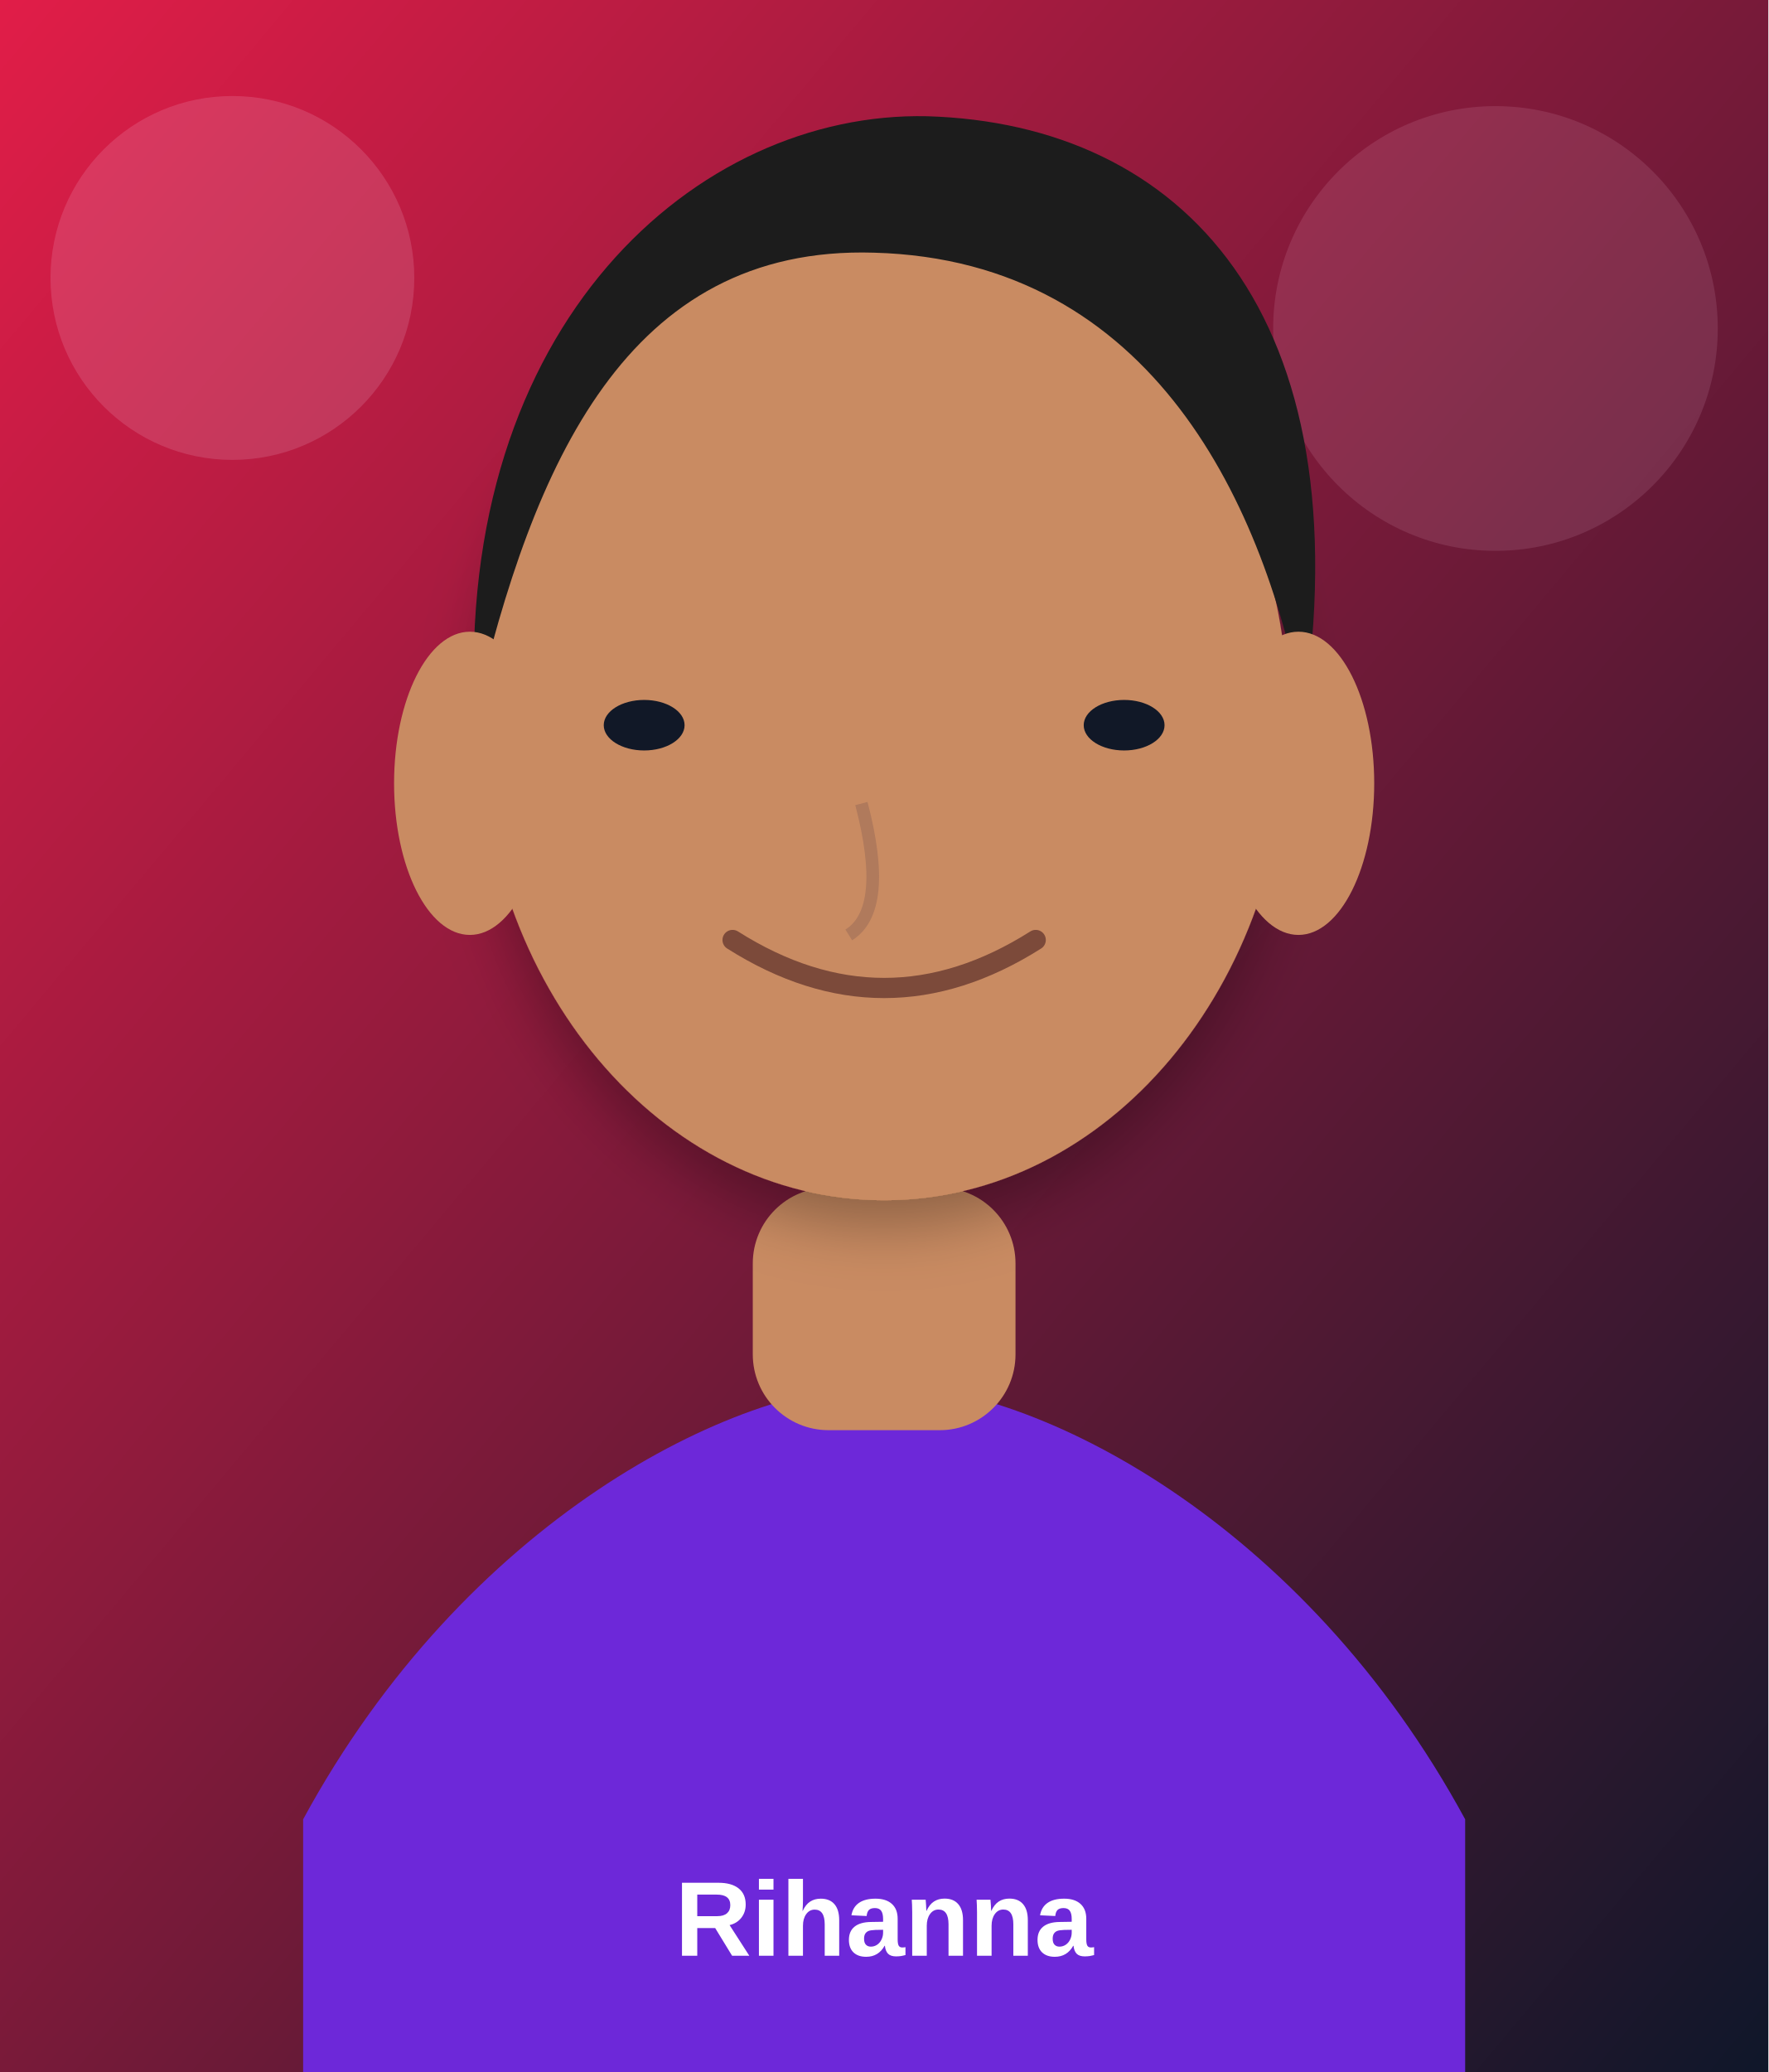
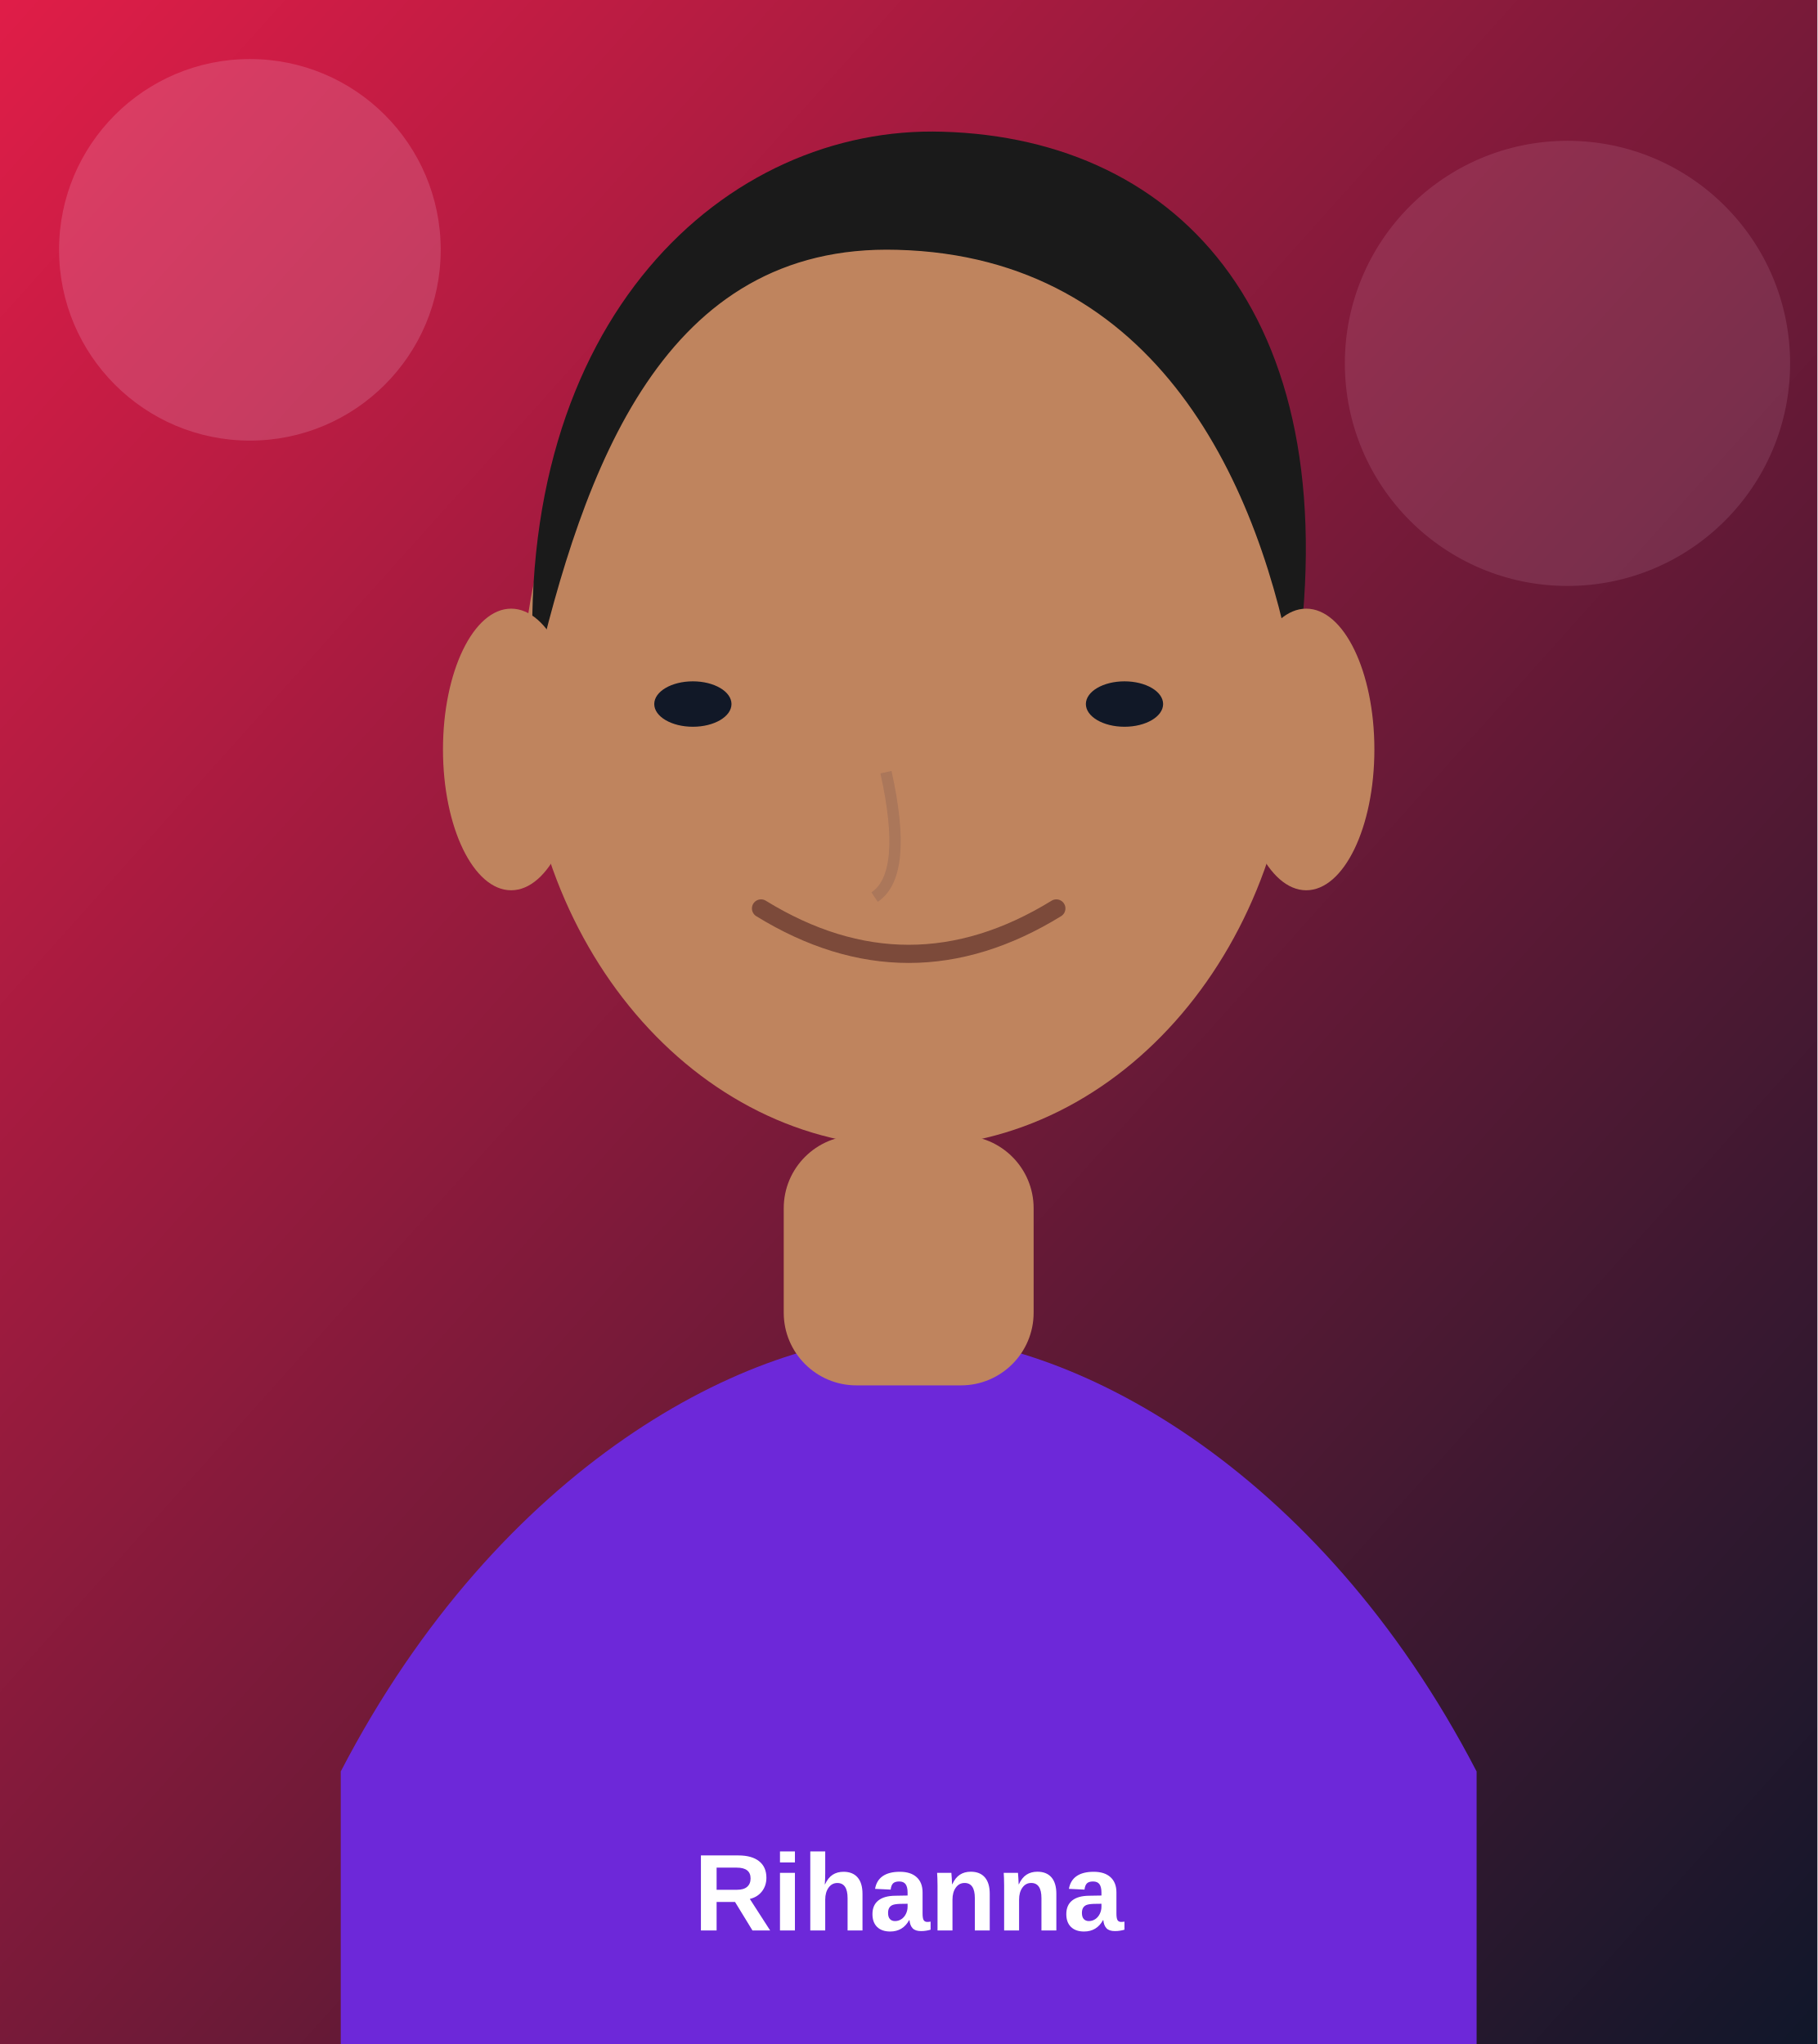
- <svg xmlns="http://www.w3.org/2000/svg" width="700" height="820" viewBox="0 0 700 820">
+ <svg xmlns="http://www.w3.org/2000/svg" width="800" height="900" viewBox="0 0 800 900">
  <defs>
-     <linearGradient id="g" x1="0" y1="0" x2="1" y2="1">
+     <linearGradient id="bg" x1="0" y1="0" x2="1" y2="1">
      <stop offset="0%" stop-color="#e11d48" />
      <stop offset="100%" stop-color="#0f172a" />
    </linearGradient>
-     <filter id="sh" x="-20%" y="-20%" width="140%" height="140%">
-       <feDropShadow dx="0" dy="10" stdDeviation="12" flood-opacity="0.30" />
-     </filter>
  </defs>
-   <rect width="700" height="820" fill="url(#g)" />
-   <circle cx="92" cy="110" r="72" fill="#fbcfe8" opacity="0.16" />
-   <circle cx="592" cy="130" r="88" fill="#fbcfe8" opacity="0.12" />
-   <path d="M120 720 C184 602 290 548 350 548 C410 548 516 602 580 720 L580 820 L120 820 Z" fill="#6d28d9" />
-   <rect x="298" y="470" width="104" height="96" rx="30" fill="#c98b62" />
-   <ellipse cx="350" cy="285" rx="160" ry="190" fill="#c98b62" filter="url(#sh)" />
-   <path d="M188 282 C180 128 276 44 367 46 C468 49 540 124 516 282 C501 201 457 103 346 100 C248 97 211 184 188 282 Z" fill="#1c1c1c" />
-   <ellipse cx="255" cy="287" rx="16" ry="10" fill="#111827" />
-   <ellipse cx="445" cy="287" rx="16" ry="10" fill="#111827" />
-   <path d="M290 372 Q350 410 410 372" fill="none" stroke="#7c4a3a" stroke-width="8" stroke-linecap="round" />
-   <path d="M341 318 Q352 360 336 370" fill="none" stroke="#9a6b57" stroke-width="5" opacity="0.55" />
-   <ellipse cx="186" cy="310" rx="30" ry="60" fill="#c98b62" />
-   <ellipse cx="514" cy="310" rx="30" ry="60" fill="#c98b62" />
-   <text x="350" y="774" font-size="42" font-family="Arial, Helvetica, sans-serif" text-anchor="middle" fill="#ffffff" font-weight="700">Rihanna</text>
+   <rect width="800" height="900" fill="url(#bg)" />
+   <circle cx="110" cy="110" r="84" fill="#fbcfe8" opacity="0.18" />
+   <circle cx="690" cy="160" r="98" fill="#fbcfe8" opacity="0.12" />
+   <path d="M150 780 C220 645 330 588 400 588 C470 588 580 645 650 780 L650 900 L150 900 Z" fill="#6d28d9" />
+   <rect x="345" y="500" width="110" height="110" rx="32" fill="#bf845e" />
+   <ellipse cx="400" cy="305" rx="170" ry="200" fill="#bf845e" />
+   <path d="M235 300 C225 140 320 55 415 58 C520 61 595 141 570 300 C555 214 510 113 395 110 C292 107 257 206 235 300 Z" fill="#1a1a1a" />
+   <ellipse cx="305" cy="310" rx="17" ry="10" fill="#111827" />
+   <ellipse cx="495" cy="310" rx="17" ry="10" fill="#111827" />
+   <path d="M335 400 Q400 440 465 400" fill="none" stroke="#7c4a3a" stroke-width="8" stroke-linecap="round" />
+   <path d="M390 340 Q400 385 385 395" fill="none" stroke="#9a6b57" stroke-width="5" opacity="0.55" />
+   <ellipse cx="225" cy="330" rx="30" ry="62" fill="#bf845e" />
+   <ellipse cx="575" cy="330" rx="30" ry="62" fill="#bf845e" />
+   <text x="400" y="850" font-size="48" font-family="Arial, Helvetica, sans-serif" text-anchor="middle" fill="#ffffff" font-weight="700">Rihanna</text>
</svg>
